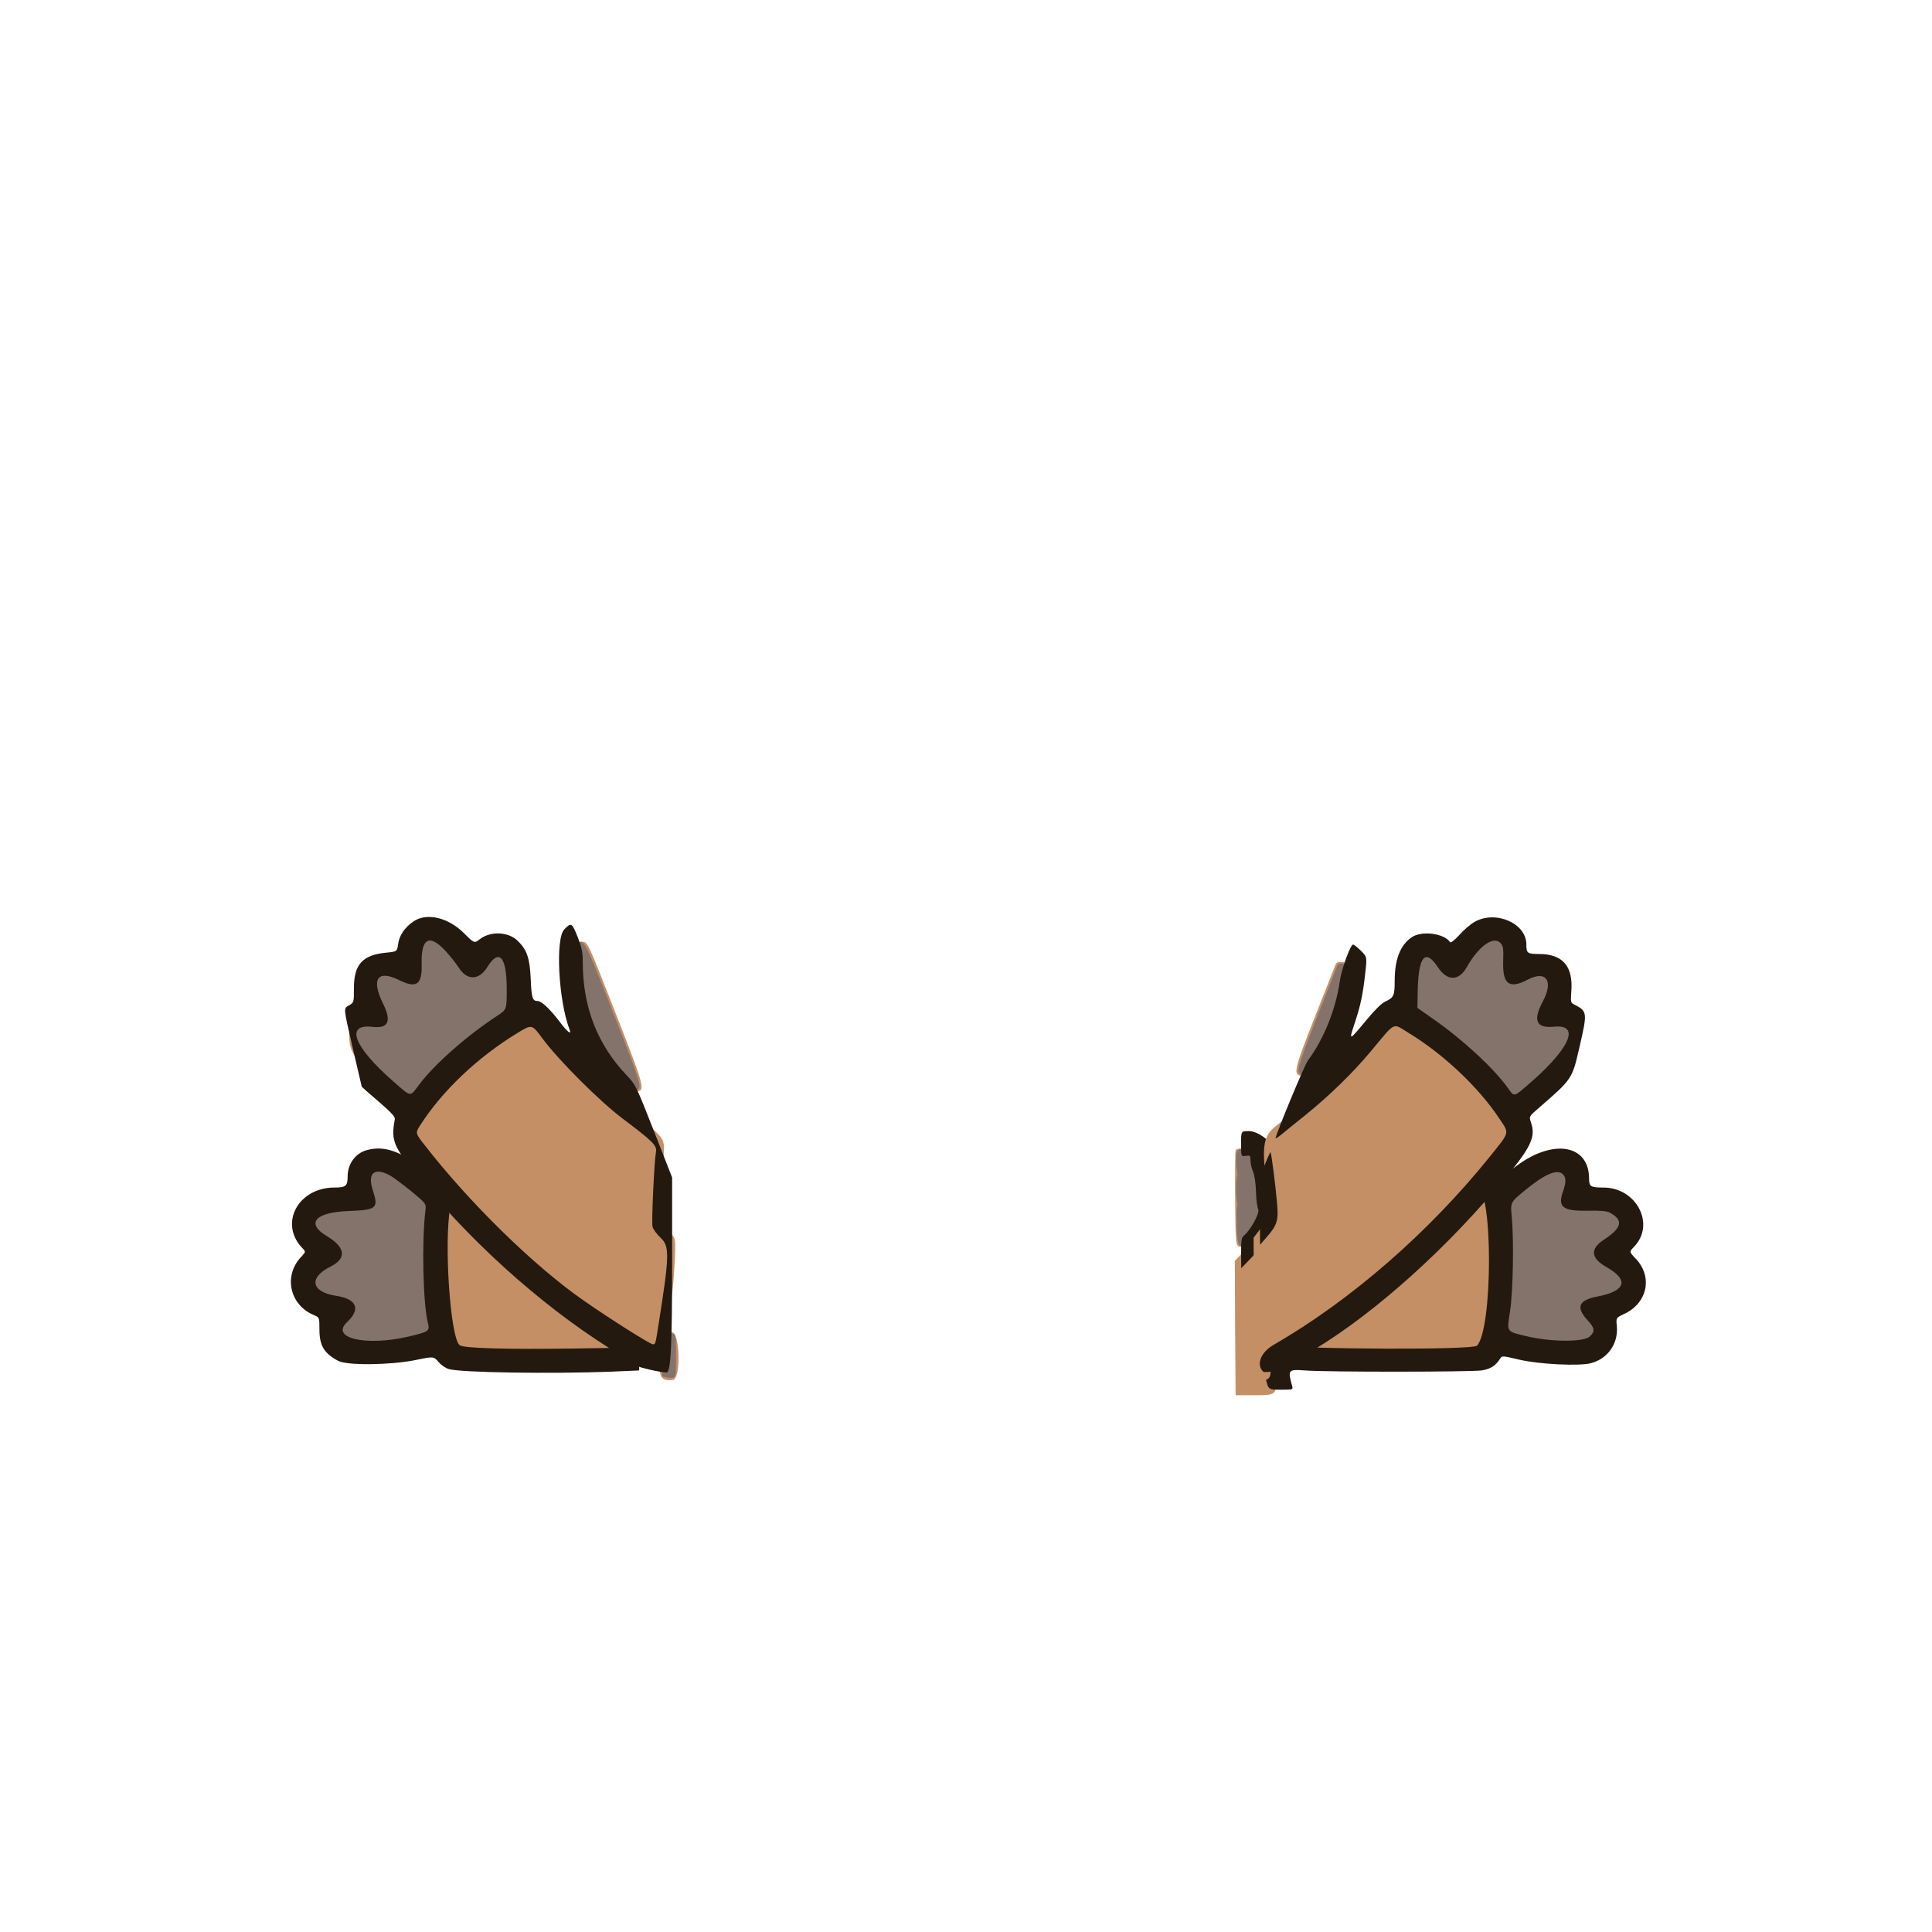
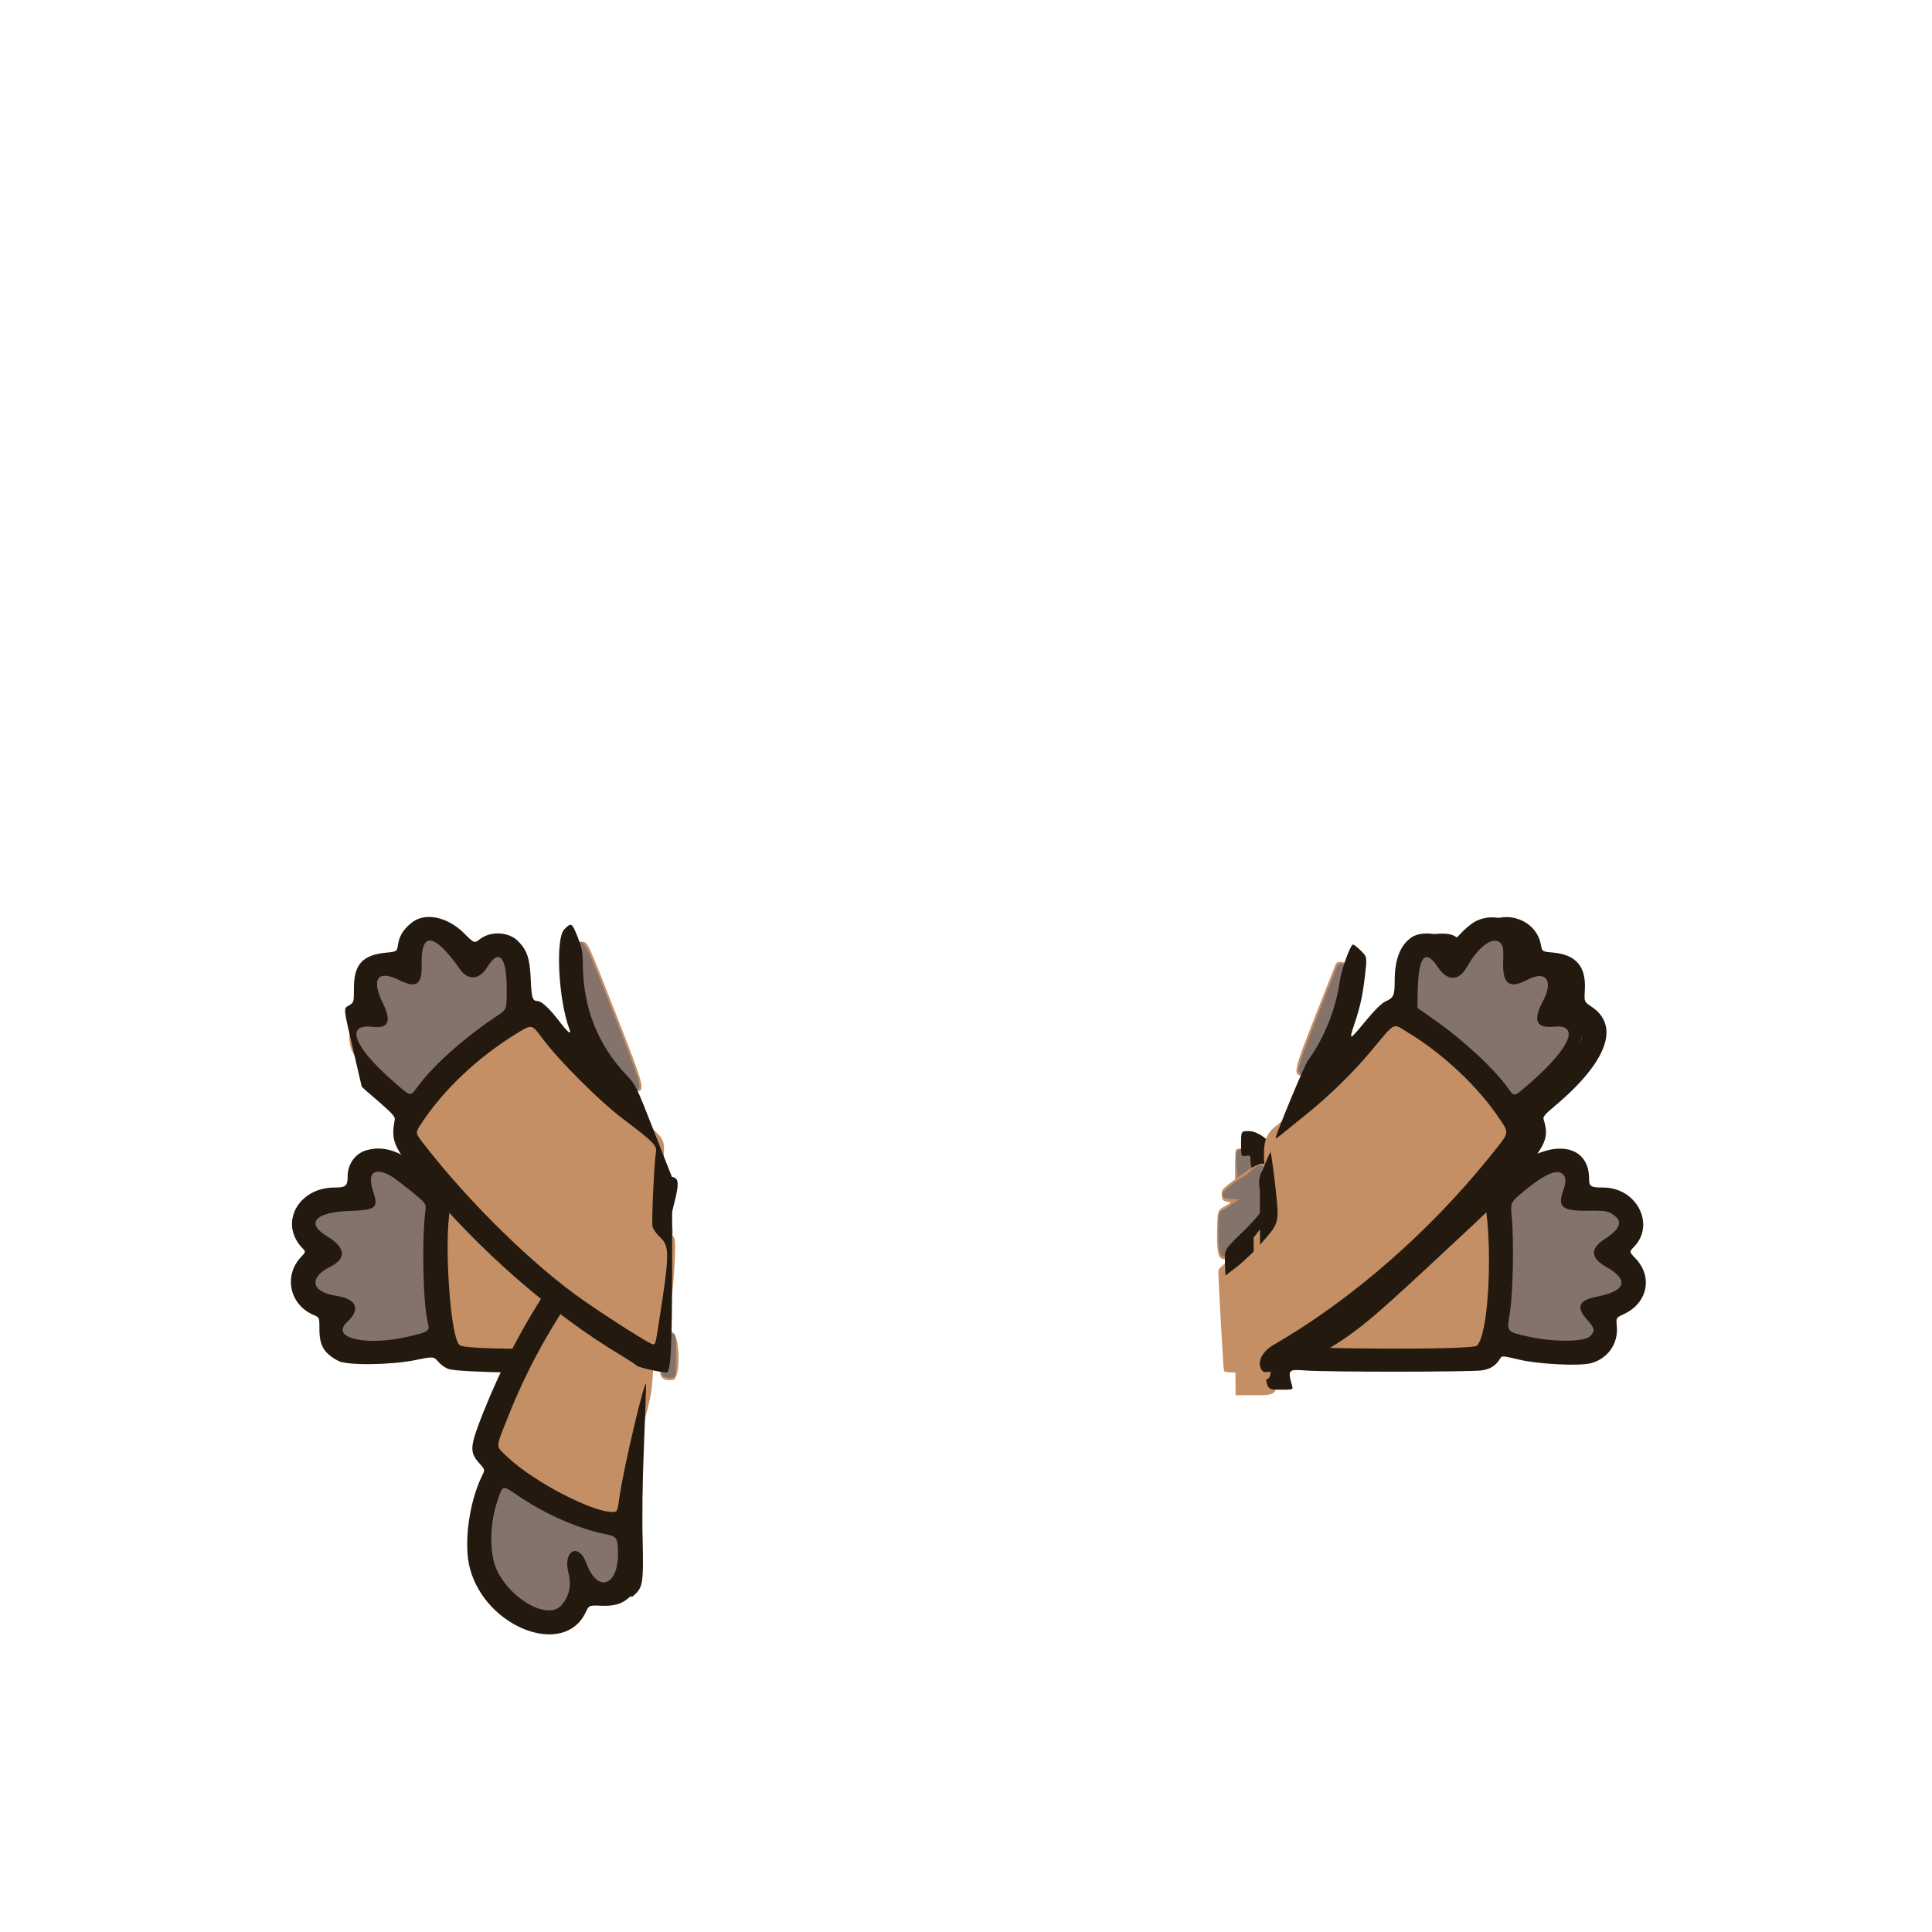
<svg xmlns="http://www.w3.org/2000/svg" viewBox="0 0 512 512" width="512" height="512">
  <g id="tay-trai-ngang" data-goc="172.00 332.00" style="transform-box:view-box;transform-origin:172.00px 332.00px">
    <path d="M96.74 309.56C95.70 310.89 95.58 313.79 96.45 316.29C97.32 318.70 96.95 318.86 90.97 318.86C83.49 318.86 81.75 319.86 81.75 324.26C81.75 326.96 82.54 328.12 85.65 330.20C88.35 331.95 88.39 332.32 86.02 333.57C82.37 335.39 81.25 336.97 81.41 340.05C81.58 343.45 83.03 344.82 87.19 345.49C91.88 346.19 92.17 346.53 90.05 348.56C88.18 350.35 88.23 354.25 90.10 356.08C92.55 358.41 110.62 357.41 114.89 354.71C116.02 354.00 116.02 353.09 114.77 344.20C114.06 339.01 114.06 332.86 114.81 321.31L115.06 317.32L110.78 313.71C105.34 309.22 103.93 308.48 100.36 308.48C97.86 308.48 97.49 308.60 96.74 309.56ZM138.86 311.88C116.39 312.30 118.42 311.72 117.26 318.11C115.31 328.58 117.14 356.08 119.96 358.36C121.46 359.65 169.48 360.07 170.68 358.86C170.89 358.66 171.01 348.02 170.97 335.02L170.85 311.59L164.41 311.55C160.88 311.55 149.37 311.68 138.86 311.88Z" fill="#c48f65" fill-rule="evenodd" data-role="lot" />
    <path d="M97.16 309.97C95.70 311.80 96.37 316.58 98.44 319.24C98.86 319.78 99.19 320.44 99.19 320.69C99.19 320.94 98.90 320.69 98.53 320.19C97.70 318.99 87.27 318.78 84.82 319.94C80.79 321.85 81.25 326.88 85.65 329.45C89.35 331.61 89.47 332.40 86.40 333.98C79.42 337.55 80.21 343.91 87.81 345.07C92.59 345.82 92.92 346.24 90.68 348.73C88.64 350.97 88.60 353.80 90.51 355.66C92.92 357.95 110.24 356.99 114.48 354.29C115.60 353.59 115.60 353.59 114.35 344.62C113.65 339.42 113.65 331.16 114.40 321.31C114.64 317.74 114.64 317.74 110.37 314.17C103.76 308.64 99.32 307.23 97.16 309.97Z" fill="#84736b" fill-rule="evenodd" data-role="mang" />
    <path d="M139.28 312.30C116.80 312.71 118.84 312.13 117.68 318.53C115.77 328.87 117.59 355.71 120.38 357.95C121.87 359.24 169.06 359.65 170.31 358.41C170.47 358.24 170.60 347.69 170.56 335.02L170.43 312.01L164.41 311.97C161.08 311.97 149.79 312.09 139.28 312.30Z" fill="#c48f65" fill-rule="evenodd" data-role="mang" />
    <path d="M97.20 318.40C95.91 319.98 95.91 319.98 96.24 324.59C96.74 331.12 98.36 334.06 102.47 335.77C106.30 337.39 108.46 334.44 105.22 331.99C102.68 330.04 101.68 327.46 101.68 322.72C101.68 316.66 99.94 314.96 97.20 318.40Z" fill="#84736b" fill-rule="evenodd" data-role="mang" />
    <path d="M97.12 304.82C94.17 305.65 92.13 308.48 92.13 311.72C92.13 314.29 91.67 314.71 88.64 314.71C79.05 314.71 73.94 324.14 80.00 330.62C81.08 331.74 81.08 331.74 79.79 333.11C75.06 338.09 76.76 345.86 83.20 348.52C84.65 349.14 84.65 349.14 84.65 352.30C84.65 356.62 85.90 358.66 89.64 360.65C91.96 361.90 103.55 361.77 110.03 360.44C114.89 359.44 114.89 359.44 116.22 360.94C117.01 361.85 118.13 362.60 119.05 362.85C122.62 363.76 146.13 364.10 161.62 363.52L169.39 363.18L169.39 360.15L169.39 357.08L152.49 357.37C134.54 357.62 122.95 357.33 121.83 356.50C119.34 354.71 117.59 329.12 119.34 319.82C120.46 313.88 118.67 314.46 136.45 314.13C144.84 314.00 155.73 313.75 160.59 313.59L169.39 313.34L169.39 310.26L169.39 307.19L158.51 307.44C152.49 307.60 140.86 307.85 132.59 308.02C116.26 308.31 115.72 308.39 115.14 310.76C114.81 312.09 114.81 312.09 112.53 310.18C106.34 305.07 101.81 303.49 97.12 304.82ZM103.30 311.47C104.26 312.01 106.79 313.92 109.00 315.70C112.98 318.99 112.98 318.99 112.73 320.90C111.74 329.12 112.11 345.61 113.40 350.60C113.94 352.76 113.65 352.92 108.25 354.21C96.95 356.83 87.44 354.63 91.96 350.39C95.66 346.94 94.58 344.24 89.10 343.41C82.45 342.41 81.70 338.59 87.56 335.68C91.92 333.52 91.59 330.58 86.69 327.63C80.96 324.22 83.45 321.27 92.30 320.94C99.82 320.65 100.36 320.23 98.82 315.50C97.32 310.89 99.11 309.27 103.30 311.47Z" fill="#24190f" fill-rule="evenodd" data-role="net" />
  </g>
  <g id="tay-phai-ngang" data-goc="340.00 332.00" style="transform-box:view-box;transform-origin:340.00px 332.00px">
    <path d="M327.45 304.86C327.32 305.15 327.28 310.97 327.32 317.82C327.45 330.28 327.45 330.28 328.86 330.41C331.68 330.70 336.21 324.43 335.80 320.81C335.67 319.65 335.38 316.78 335.17 314.46C334.80 309.85 334.30 308.48 333.05 308.48C332.35 308.48 332.22 308.19 332.22 306.82C332.22 305.61 332.02 305.07 331.43 304.74C330.31 304.16 327.65 304.20 327.45 304.86ZM407.99 309.52C406.83 310.10 404.21 311.97 402.09 313.71C397.69 317.37 397.48 317.82 398.31 322.85C399.10 327.42 398.98 340.34 398.10 345.82C397.15 352.01 397.19 354.00 398.39 354.75C402.63 357.41 420.74 358.41 423.15 356.08C425.14 354.17 425.06 350.68 422.94 348.35C421.12 346.32 421.03 346.40 425.06 345.65C430.46 344.62 431.92 343.33 431.92 339.51C431.92 336.97 430.50 335.23 426.97 333.44C424.65 332.24 424.60 331.90 426.60 330.66C430.38 328.33 431.08 327.34 431.08 324.26C431.08 319.73 429.38 318.70 422.07 318.65C416.46 318.65 415.84 318.40 416.55 316.62C417.29 314.58 417.09 310.26 416.13 309.31C414.88 308.06 410.73 308.14 407.99 309.52ZM336.88 311.88C336.25 312.51 336.25 314.42 336.83 318.78C337.42 323.06 336.96 323.93 331.18 329.99L327.24 334.15L327.32 351.97L327.45 369.75L332.64 369.75C338.66 369.75 338.74 369.62 337.37 362.81C336.96 360.82 336.75 359.07 336.88 358.90C337.04 358.78 342.94 358.90 350.00 359.15C367.99 359.90 392.16 359.57 393.24 358.57C393.74 358.12 394.32 356.41 394.86 353.63C398.27 336.93 397.27 313.30 393.16 312.46C392.25 312.26 348.71 311.34 341.36 311.38C338.83 311.38 337.21 311.55 336.88 311.88Z" fill="#c48f65" fill-rule="evenodd" data-role="lot" />
    <path d="M408.40 309.93C405.41 311.43 398.81 316.99 398.52 318.32C398.35 318.90 398.48 320.81 398.77 322.56C399.52 327.04 399.39 340.79 398.52 346.24C397.60 352.26 397.65 353.59 398.81 354.34C403.00 356.99 420.33 357.95 422.74 355.66C424.77 353.71 424.60 351.05 422.28 348.52C420.20 346.28 420.33 346.03 424.65 345.24C433.24 343.58 434.24 338.30 426.72 333.94C424.02 332.36 423.94 331.66 426.18 330.24C431.71 326.84 432.54 322.06 427.97 319.82C424.98 318.32 415.18 318.78 414.26 320.48C413.89 321.19 413.68 321.31 413.64 320.90C413.64 320.52 414.01 319.90 414.43 319.53C416.46 317.70 417.29 311.30 415.72 309.72C414.47 308.48 411.06 308.60 408.40 309.93Z" fill="#84736b" fill-rule="evenodd" data-role="mang" />
    <path d="M337.21 312.42C336.75 312.96 336.75 313.96 337.21 317.82C337.83 323.64 337.66 324.01 331.60 330.41L327.65 334.56L327.74 351.97L327.86 369.33L332.64 369.33C338.62 369.33 338.37 370.08 336.17 359.03C336.04 358.28 336.42 358.24 345.43 358.61C350.62 358.78 363.21 358.95 373.43 358.95C395.28 358.95 393.20 359.53 394.45 353.21C397.81 336.68 396.86 313.71 392.74 312.88C391.83 312.67 348.34 311.76 341.32 311.80C338.58 311.80 337.58 311.97 337.21 312.42Z" fill="#c48f65" fill-rule="evenodd" data-role="mang" />
    <path d="M331.02 316.70C330.19 317.37 330.06 317.70 330.31 319.11C330.48 319.98 330.73 321.64 330.89 322.81C331.39 326.46 335.55 325.42 335.55 321.60C335.55 317.45 333.26 315.00 331.02 316.70Z" fill="#84736b" fill-rule="evenodd" data-role="mang" />
    <path d="M411.77 317.91C411.15 318.82 411.10 319.53 411.31 322.39C411.69 326.67 410.61 329.54 407.86 331.78C406.33 332.98 406.12 333.32 406.24 334.65C406.58 338.55 413.72 335.31 415.63 330.37C416.59 327.88 417.25 319.53 416.50 319.07C416.26 318.90 415.92 318.32 415.72 317.78C415.13 316.33 412.77 316.37 411.77 317.91Z" fill="#84736b" fill-rule="evenodd" data-role="mang" />
    <path d="M328.36 310.68C326.95 311.68 327.53 321.10 329.02 321.27C331.77 321.60 332.76 320.02 332.56 315.66C332.26 310.64 330.81 308.85 328.36 310.68Z" fill="#84736b" fill-rule="evenodd" data-role="mang" />
    <path d="M327.82 305.28C327.16 307.06 327.86 312.84 328.82 312.96C329.61 313.09 329.73 313.34 329.73 314.92C329.73 315.91 329.81 316.95 329.94 317.28C330.06 317.62 329.65 318.16 328.90 318.57C327.61 319.32 327.61 319.32 327.74 324.59C327.86 330.66 328.48 331.45 331.06 328.96C333.59 326.55 333.97 325.47 333.55 321.98C333.26 319.15 333.30 318.78 334.01 318.11C335.63 316.66 334.47 308.89 332.64 308.89C331.93 308.89 331.81 308.60 331.81 307.23C331.81 305.07 328.53 303.49 327.82 305.28Z" fill="#84736b" fill-rule="evenodd" data-role="mang" />
    <path d="M328.90 303.12C328.90 306.48 328.90 306.48 330.15 306.32C331.31 306.15 331.39 306.19 331.39 307.52C331.39 308.31 331.68 309.60 332.06 310.47C332.47 311.43 332.76 313.42 332.85 315.79C332.89 317.86 333.18 319.98 333.43 320.48C333.93 321.40 331.43 326.01 329.56 327.54C329.02 328.00 328.90 328.91 328.90 332.11L328.94 336.10L332.89 331.99C339.45 325.26 339.91 324.01 338.87 316.78C338.66 315.25 338.66 313.92 338.87 313.71C339.20 313.38 389.59 314.13 391.46 314.50C395.69 315.37 395.61 352.18 391.42 356.62C390.29 357.78 346.35 357.62 336.21 356.41C333.93 356.12 333.80 357.49 335.38 365.01C336.09 368.29 336.09 368.29 339.41 368.29C342.61 368.29 342.69 368.25 342.44 367.34C341.24 363.02 341.36 362.85 345.76 363.18C351.29 363.64 389.55 363.60 392.62 363.18C395.03 362.81 396.40 361.94 397.65 359.90C398.02 359.28 398.44 359.32 402.42 360.28C407.82 361.56 418.66 362.10 421.74 361.23C426.18 359.98 428.92 355.96 428.47 351.39C428.26 349.23 428.26 349.23 430.38 348.23C436.65 345.32 438.06 338.34 433.45 333.52C431.75 331.74 431.75 331.74 433.04 330.41C438.77 324.47 433.70 314.71 424.90 314.71C421.49 314.71 421.12 314.46 421.12 312.26C421.07 303.37 411.69 301.71 402.01 308.89C399.89 310.47 398.44 311.30 398.35 311.01C397.40 308.19 398.85 308.35 367.90 307.77C352.29 307.44 339.12 307.15 338.66 307.02C337.83 306.82 336.79 305.11 336.79 303.87C336.79 302.29 333.22 299.75 330.98 299.75C328.90 299.75 328.90 299.75 328.90 303.12ZM414.22 311.22C415.05 312.05 415.05 313.30 414.26 315.58C412.72 319.86 414.05 320.94 420.53 320.86C423.98 320.77 425.77 320.94 426.52 321.31C430.34 323.35 429.92 325.34 424.98 328.58C421.32 330.99 421.57 333.44 425.77 335.81C431.75 339.22 430.88 342.12 423.40 343.58C418.33 344.53 417.54 346.40 420.70 349.85C422.65 351.97 422.78 352.84 421.28 354.21C419.70 355.66 411.31 355.66 405.00 354.21C399.02 352.80 399.31 353.21 400.18 347.52C400.97 342.16 401.22 329.12 400.64 322.60C400.26 318.65 400.26 318.65 403.92 315.62C409.40 311.09 412.72 309.68 414.22 311.22ZM333.05 351.97C333.05 354.54 333.47 355.42 334.55 355.42C335.67 355.42 336.00 352.88 335.13 351.22C334.34 349.77 333.05 350.22 333.05 351.97Z" fill="#24190f" fill-rule="evenodd" data-role="net" />
+   </g>
+   <g id="tay-phai-vay" data-goc="340.00 335.00" style="transform-box:view-box;transform-origin:340.00px 335.00px">
+     <path d="M394.45 249.58C393.20 250.78 391.42 252.86 390.50 254.14C388.55 257.05 388.47 257.09 386.60 254.48C384.77 251.94 384.15 251.57 381.74 251.57C378.00 251.57 377.17 253.81 377.38 263.41C377.50 269.18 377.50 269.18 379.37 270.43C387.55 275.74 396.28 283.47 400.93 289.45C404.21 293.65 405.29 293.56 411.02 288.58C419.83 281.02 421.32 278.94 421.32 274.29C421.32 270.30 420.87 269.85 416.88 269.85C413.18 269.85 413.22 269.85 414.93 266.65C417.00 262.74 416.75 257.72 414.47 256.80C412.97 256.26 408.65 256.60 406.83 257.43C404.38 258.51 404.17 258.22 404.25 253.56C404.38 248.16 403.79 247.42 399.68 247.42C396.77 247.42 396.77 247.42 394.45 249.58ZM369.28 272.01C366.37 275.37 366.08 275.99 366.08 278.65C366.08 280.85 366.08 280.85 356.11 289.74C350.62 294.64 343.98 300.25 341.36 302.16C335.80 306.23 336.04 305.44 337.37 314.83C338.08 320.11 338.08 320.23 337.29 321.81C336.21 323.97 328.90 331.61 325.54 334.11C324.08 335.19 322.88 336.35 322.88 336.68C322.88 339.63 324.21 363.10 324.37 363.35C324.83 364.14 338.25 363.81 338.50 362.98C339.12 360.90 340.32 359.90 349.46 354.09C364.87 344.28 373.76 337.01 386.85 323.60C399.35 310.76 405.54 302.95 405.54 300.00C405.54 294.52 390.17 278.49 378.00 271.34C373.30 268.56 372.22 268.64 369.28 272.01ZM328.15 311.88C323.75 315.16 323.67 315.25 323.79 316.74C323.92 318.03 324.08 318.28 325.16 318.45C326.41 318.65 326.41 318.65 324.54 319.69C322.67 320.73 322.67 320.73 322.54 326.26C322.38 335.35 323.58 335.81 330.40 329.12C336.63 323.02 337.12 322.23 336.88 318.86C336.63 315.79 335.84 309.76 335.55 308.98C335.05 307.60 332.64 308.56 328.15 311.88Z" fill="#c48f65" fill-rule="evenodd" data-role="lot" />
+     <path d="M394.70 250.16C390.29 254.39 388.72 258.01 390.46 259.96C391.08 260.67 391.08 260.71 390.25 260.71C389.34 260.71 387.68 258.92 387.68 257.88C387.68 255.60 384.06 251.98 381.82 251.98C378.50 251.98 377.58 254.56 377.79 263.41C377.92 268.77 377.92 268.77 379.78 270.01C387.97 275.33 396.69 283.06 401.34 289.04C404.46 293.07 405.04 292.98 410.61 288.16C419.20 280.81 420.91 278.49 420.91 274.29C420.91 270.72 420.37 270.26 416.38 270.26C412.64 270.26 412.52 269.97 414.43 266.32C416.50 262.45 416.34 258.09 414.05 257.22C412.64 256.68 409.03 257.01 407.24 257.80C403.92 259.34 403.63 259.00 403.79 253.85C403.96 248.79 403.34 247.83 399.68 247.83C397.19 247.83 397.15 247.87 394.70 250.16Z" fill="#84736b" fill-rule="evenodd" data-role="mang" />
+     <path d="M369.69 272.42C366.78 275.79 366.49 276.41 366.49 279.07C366.49 281.27 366.49 281.27 356.52 290.16C351.04 295.06 344.39 300.67 341.78 302.58C336.21 306.65 336.54 305.65 337.83 314.71C338.62 320.32 338.62 320.32 337.79 322.06C336.75 324.22 329.90 331.53 326.45 334.11C325.04 335.19 323.79 336.14 323.58 336.31C323.25 336.60 324.41 362.35 324.79 362.93C325.24 363.72 337.83 363.39 338.08 362.56C338.70 360.48 339.91 359.49 349.05 353.67C354.40 350.26 360.88 345.90 363.38 343.99C379.33 331.90 405.12 304.74 405.12 300.00C405.12 294.94 389.21 278.61 377.58 271.76C373.18 269.14 372.52 269.22 369.69 272.42Z" fill="#c48f65" fill-rule="evenodd" data-role="mang" />
+     <path d="M385.39 256.89C384.06 258.22 386.64 263.20 388.67 263.20C390.88 263.20 392.74 265.94 393.28 269.85C394.12 276.12 398.81 274.50 398.31 268.10C397.85 261.58 393.66 256.68 388.59 256.68C386.97 256.68 385.52 256.76 385.39 256.89Z" fill="#84736b" fill-rule="evenodd" data-role="mang" />
+     <path d="M332.02 315.00C330.44 317.03 331.52 323.85 333.43 323.85C335.42 323.85 336.71 321.56 336.46 318.57C336.13 314.17 334.01 312.46 332.02 315.00Z" fill="#84736b" fill-rule="evenodd" data-role="mang" />
+     <path d="M327.28 313.30C322.54 316.74 322.75 317.82 328.11 317.82C333.47 317.82 334.47 316.83 333.10 312.84C332.22 310.35 331.18 310.43 327.28 313.30Z" fill="#84736b" fill-rule="evenodd" data-role="mang" />
+     <path d="M331.64 310.10C330.31 311.22 330.27 311.34 330.52 313.30C331.39 319.24 336.21 318.36 335.59 312.38C335.17 308.35 334.34 307.85 331.64 310.10Z" fill="#84736b" fill-rule="evenodd" data-role="mang" />
+     <path d="M328.24 317.95C326.70 319.03 324.87 320.23 324.16 320.61C322.88 321.31 322.88 321.31 322.88 326.34C322.88 334.65 323.62 334.90 330.10 328.71C334.63 324.39 334.63 324.39 334.34 320.90C333.80 315.16 332.85 314.67 328.24 317.95Z" fill="#84736b" fill-rule="evenodd" data-role="mang" />
+     <path d="M395.15 243.97C394.36 244.38 392.50 245.88 391.04 247.37C388.84 249.62 388.30 249.95 387.72 249.53C385.06 247.62 384.52 247.42 381.82 247.42C376.21 247.42 373.51 251.20 373.14 259.59C372.93 264.45 372.68 265.24 371.27 265.28C369.15 265.32 368.36 267.15 368.15 272.50C367.99 276.20 368.07 277.57 368.40 277.20C368.65 276.91 369.82 275.54 371.02 274.12L373.18 271.55L376.38 273.42C386.72 279.52 397.73 290.28 403.17 299.59C404.21 301.37 386.02 321.64 372.72 333.52C364.66 340.71 358.93 344.95 348.01 351.88C342.98 355.08 338.37 358.16 337.75 358.78C333.76 362.68 341.24 363.68 347.51 360.11C358.64 353.75 361.67 351.34 379.58 334.69C398.39 317.20 398.48 317.08 404.42 309.72C409.82 302.99 410.48 301.12 409.07 296.64C408.86 295.97 409.44 295.27 411.94 293.19C425.93 281.44 429.46 271.84 421.70 266.73C419.83 265.48 419.83 265.48 419.99 262.54C420.41 256.18 417.75 253.02 411.60 252.44C408.70 252.19 408.70 252.19 408.36 250.41C407.37 244.59 400.68 241.31 395.15 243.97ZM401.63 250.53C402.17 251.36 402.26 252.15 402.01 255.06C401.55 260.50 403.13 261.75 408.03 259.67C413.80 257.26 415.59 259.50 412.64 265.40C409.98 270.68 410.77 272.55 415.47 272.09C418.46 271.76 419.25 272.21 419.25 274.29C419.25 277.12 416.84 280.06 409.32 286.59C404.96 290.32 404.96 290.32 404.21 289.33C397.69 281.06 390.29 274.33 381.74 268.85C379.37 267.31 379.37 267.31 379.37 262.66C379.37 253.81 381.45 251.32 384.60 256.30C387.01 260.08 390.13 260.00 392.45 256.10C395.57 250.86 400.06 248.12 401.63 250.53ZM336.09 308.60C333.55 310.47 333.05 313.21 334.47 317.62C335.30 320.19 334.63 321.27 328.57 327.21C324.50 331.20 324.50 331.20 324.62 334.60L324.75 338.05L327.45 335.98C331.18 333.15 338.37 325.51 339.53 323.14C340.49 321.19 340.49 321.19 339.74 315.33C338.58 305.98 338.87 306.57 336.09 308.60Z" fill="#24190f" fill-rule="evenodd" data-role="net" />
+   </g>
+   <g id="tay-trai-tha" data-goc="175.00 330.00" style="transform-box:view-box;transform-origin:175.00px 330.00px">
+     <path d="M169.23 318.86C154.65 331.95 140.90 352.67 132.26 374.56C128.68 383.70 128.73 384.24 132.88 388.23C140.11 395.08 153.77 402.10 161.58 402.98C165.03 403.39 165.70 402.73 166.28 398.45C166.78 394.50 170.02 379.51 171.68 373.07C172.76 368.92 172.92 367.46 173.34 357.28C173.80 346.07 173.80 346.07 176.08 337.06C178.57 327.09 178.78 325.22 177.49 324.05C176.79 323.43 176.66 322.77 176.66 319.90C176.66 314.13 174.79 313.84 169.23 318.86ZM131.72 392.01C128.31 393.96 126.90 412.20 129.68 417.93C134.04 426.86 146.13 432.26 150.62 427.32C153.11 424.54 153.98 419.88 152.82 415.23C152.65 414.65 152.94 415.15 153.40 416.35C154.81 419.84 156.97 421.46 160.17 421.46C164.66 421.46 165.86 419.43 165.86 411.70C165.86 405.39 165.86 405.39 160.21 404.02C152.53 402.10 142.48 397.33 136.83 392.84C135.16 391.51 133.13 391.18 131.72 392.01Z" fill="#c48f65" fill-rule="evenodd" data-role="lot" />
+     <path d="M132.13 392.43C128.73 394.38 127.36 411.87 130.10 417.52C134.42 426.32 145.88 431.68 150.20 426.90C151.12 425.86 151.95 424.33 152.40 422.87C153.07 420.59 153.03 419.59 152.32 415.19C151.90 412.70 152.82 412.99 153.77 415.60C156.14 422.17 163.33 423.21 165.03 417.27C165.61 415.23 165.53 407.75 164.91 406.55C164.49 405.72 163.66 405.34 159.80 404.43C152.11 402.52 142.06 397.74 136.41 393.26C134.75 391.93 133.38 391.68 132.13 392.43Z" fill="#84736b" fill-rule="evenodd" data-role="mang" />
+     <path d="M169.64 319.28C155.06 332.36 141.31 353.09 132.67 374.98C129.22 383.79 129.27 383.95 133.30 387.82C140.32 394.46 153.73 401.48 161.54 402.52C164.57 402.98 165.28 402.23 165.86 398.03C166.36 394.09 169.60 379.09 171.26 372.65C172.34 368.50 172.51 367.05 172.92 356.87C173.38 345.65 173.38 345.65 175.66 336.64C178.16 326.63 178.28 325.55 177.08 324.47C176.37 323.85 176.25 323.18 176.25 320.32C176.25 314.71 174.96 314.50 169.64 319.28Z" fill="#c48f65" fill-rule="evenodd" data-role="mang" />
+     <path d="M167.11 315.70C151.41 329.74 137.74 350.22 128.27 373.82C124.45 383.41 124.32 384.78 127.06 387.82C128.56 389.48 128.56 389.48 127.69 391.22C124.24 398.37 122.83 409.29 124.53 415.65C128.73 431.39 149.50 439.32 155.19 427.32C156.10 425.41 156.10 425.41 159.26 425.53C162.66 425.70 164.82 425.08 166.65 423.41C167.19 422.92 167.52 422.79 167.32 423.12C167.15 423.46 167.56 423.21 168.31 422.50C170.35 420.59 170.56 419.09 170.31 408.17C170.14 402.15 170.26 392.68 170.64 383.45C170.97 375.23 171.22 367.84 171.22 367.05C171.18 363.97 165.28 388.81 164.16 396.79C163.62 400.69 163.62 400.69 162.16 400.69C156.85 400.69 141.40 392.63 134.75 386.36C131.22 383.00 131.26 384.12 134.33 376.23C140.36 360.86 148.25 347.19 158.80 333.82C162.16 329.58 173.42 318.03 174.21 318.03C174.42 318.03 174.54 319.48 174.46 321.35C174.34 325.59 176.20 328.42 177.04 325.26C180.69 311.30 180.77 311.80 175.04 311.80C171.47 311.80 171.47 311.80 167.11 315.70ZM137.91 396.79C144.76 401.40 153.61 405.22 160.38 406.55C163.49 407.13 163.78 407.59 163.78 411.82C163.78 420.46 158.26 422.13 155.44 414.36C153.36 408.63 149.08 410.87 150.66 416.89C151.49 420.22 150.87 423.04 148.75 425.45C145.30 429.35 135.62 424.12 131.76 416.27C129.68 412.03 129.68 404.31 131.72 398.08C133.34 393.30 132.84 393.38 137.91 396.79Z" fill="#24190f" fill-rule="evenodd" data-role="net" />
  </g>
  <g id="tay-trai-cao" data-goc="170.00 338.00" style="transform-box:view-box;transform-origin:170.00px 338.00px">
    <path d="M110.45 248.50C109.70 249.45 109.58 250.20 109.58 253.90C109.58 258.76 109.49 258.84 106.79 257.38C104.34 256.10 99.90 256.22 98.49 257.63C96.95 259.17 97.20 263.28 99.07 266.86C100.65 269.85 100.65 269.85 97.12 269.85C93.34 269.85 92.55 270.68 92.55 274.46C92.55 278.86 94.04 281.02 101.81 287.92C108.41 293.77 109.45 293.90 113.07 289.20C117.22 283.76 125.28 276.58 132.22 272.13C136.87 269.14 136.58 269.76 136.58 262.62C136.58 253.31 135.83 251.57 131.97 251.57C129.76 251.57 129.18 251.94 126.32 255.43C125.11 256.93 124.95 256.89 123.49 254.56C120.38 249.58 117.64 247.42 114.31 247.42C111.57 247.42 111.24 247.50 110.45 248.50ZM152.65 249.74C151.66 250.74 152.57 263.49 154.06 269.39C156.31 278.24 164.53 289.62 168.48 289.29C171.14 289.08 170.97 288.46 163.00 268.14C155.77 249.70 155.77 249.70 154.36 249.58C153.57 249.49 152.82 249.58 152.65 249.74ZM137.16 270.72C124.82 277.32 107.92 294.48 107.92 300.46C107.92 303.91 127.69 325.88 141.35 337.64C148.75 343.99 164.20 354.79 170.72 358.16C172.09 358.86 174.46 358.90 175.17 358.20C175.62 357.78 175.71 357.87 175.50 358.74C174.21 364.47 174.83 366.05 178.28 365.72C180.52 365.51 180.23 353.17 178.03 353.01C177.16 352.92 176.45 352.80 176.45 352.67C176.45 352.55 176.74 351.14 177.04 349.48C178.03 344.57 178.53 340.17 178.82 333.94C179.07 328.04 179.07 328.04 177.28 326.46C174.63 324.05 174.63 323.97 175.87 306.28C176.20 301.50 176.29 301.58 166.73 294.40C160.63 289.83 151.03 280.27 146.30 274.12C142.10 268.68 141.48 268.43 137.16 270.72Z" fill="#c48f65" fill-rule="evenodd" data-role="lot" />
    <path d="M153.07 250.16C152.11 251.15 152.98 263.12 154.48 268.97C156.60 277.32 164.99 289.29 168.48 288.87C170.39 288.66 170.10 287.67 162.58 268.56C155.10 249.45 154.65 248.58 153.07 250.16Z" fill="#84736b" fill-rule="evenodd" data-role="mang" />
    <path d="M110.82 248.95C110.08 249.91 109.95 250.57 109.99 253.65C110.08 258.51 110.08 258.51 109.41 258.76C109.12 258.88 107.96 258.55 106.84 258.01C99.57 254.44 95.62 259.09 99.57 266.56C101.31 269.93 101.14 270.26 97.61 270.26C93.88 270.26 92.96 271.09 92.96 274.46C92.96 278.40 94.66 280.81 102.22 287.50C108.66 293.23 109.20 293.32 112.65 288.79C116.80 283.35 124.86 276.16 131.80 271.72C136.41 268.72 136.16 269.26 136.16 262.62C136.16 254.14 135.33 251.98 132.09 251.98C129.68 251.98 126.19 255.43 126.19 257.80C126.19 258.26 125.74 259.13 125.15 259.67C123.99 260.87 122.79 261.12 123.82 259.96C125.36 258.26 123.78 254.93 119.21 250.20C116.35 247.29 112.61 246.71 110.82 248.95Z" fill="#84736b" fill-rule="evenodd" data-role="mang" />
    <path d="M137.57 271.13C125.74 277.45 108.33 294.89 108.33 300.46C108.33 303.49 129.10 326.34 141.77 337.22C149.16 343.58 164.62 354.38 171.14 357.74C173.46 358.95 175.62 357.99 175.62 355.79C175.62 355.25 175.91 353.21 176.29 351.26C177.53 344.45 178.12 339.80 178.36 334.15C178.66 328.46 178.66 328.46 176.87 326.88C174.21 324.47 174.09 322.64 175.46 305.86C175.79 302.04 175.62 301.83 166.32 294.81C160.21 290.24 150.62 280.69 145.88 274.54C141.69 269.10 141.56 269.02 137.57 271.13Z" fill="#c48f65" fill-rule="evenodd" data-role="mang" />
    <path d="M124.32 256.84C118.72 257.43 113.23 267.48 115.81 272.38C117.14 274.79 120.38 273.00 120.38 269.85C120.38 268.89 120.79 267.31 121.37 266.15C122.37 264.24 123.04 263.74 125.65 262.99C127.36 262.54 128.73 260.38 128.60 258.46C128.48 256.60 128.14 256.47 124.32 256.84Z" fill="#84736b" fill-rule="evenodd" data-role="mang" />
    <path d="M176.70 353.84C176.08 355.91 175.21 364.30 175.58 364.68C175.79 364.89 176.70 365.09 177.58 365.14C179.15 365.18 179.15 365.18 179.15 359.36C179.15 353.55 179.15 353.55 177.99 353.42C177.33 353.34 176.79 353.50 176.70 353.84Z" fill="#84736b" fill-rule="evenodd" data-role="mang" />
    <path d="M109.58 244.18C107.29 245.75 105.80 247.91 105.51 250.16C105.22 252.19 105.22 252.19 102.18 252.48C96.04 253.11 93.79 255.60 93.79 261.91C93.79 265.61 93.79 265.65 92.55 266.40C90.97 267.31 90.93 266.69 93.58 278.15C94.83 283.51 95.87 287.96 95.87 288.00C95.87 288.04 97.86 289.83 100.36 291.94C103.76 294.89 104.76 295.97 104.63 296.64C103.55 302.45 104.18 303.87 111.94 313.25C126.90 331.32 146.17 348.15 164.53 359.15C166.53 360.36 168.44 361.60 168.77 361.94C169.27 362.39 175.04 363.72 176.66 363.72C177.78 363.72 178.12 356.54 178.12 334.44L178.12 312.05L173.30 299.75C168.60 287.75 168.44 287.46 166.11 285.01C158.30 276.78 154.44 266.90 154.44 254.98C154.44 252.36 154.19 251.20 153.11 248.37C151.57 244.51 151.41 244.38 149.54 246.29C147.13 248.79 148.00 265.19 150.95 272.88C151.53 274.42 150.33 273.46 148.25 270.68C145.63 267.27 143.51 265.28 142.43 265.28C141.10 265.28 140.86 264.40 140.65 259.46C140.40 253.94 139.69 251.78 137.24 249.37C134.79 246.92 130.06 246.67 127.19 248.87C125.69 250.03 125.69 250.03 122.95 247.29C118.72 243.10 113.07 241.81 109.58 244.18ZM117.93 251.86C119.17 253.19 120.79 255.22 121.58 256.43C123.74 259.88 126.94 259.84 129.10 256.35C132.26 251.20 134.29 253.48 134.29 262.16C134.29 267.52 134.29 267.52 131.80 269.18C123.91 274.33 115.31 281.85 111.16 287.33C108.50 290.82 109.20 290.91 104.09 286.46C93.67 277.32 91.42 271.26 98.69 272.13C102.97 272.63 103.84 270.64 101.48 265.90C98.32 259.50 100.02 256.93 105.63 259.67C110.41 262.04 111.90 261.00 111.74 255.47C111.57 248.66 113.73 247.42 117.93 251.86ZM143.85 275.33C148.12 281.06 158.88 291.82 164.99 296.43C173.05 302.50 174.13 303.58 173.84 305.24C173.38 307.69 172.63 323.85 172.92 325.05C173.05 325.72 174.04 327.04 175.08 328.04C177.49 330.28 177.41 332.74 174.58 350.64C173.71 356.25 173.71 356.25 173.01 356.25C172.30 356.25 161.96 349.72 154.85 344.78C141.69 335.68 124.32 318.70 112.36 303.24C110.16 300.46 110.12 300.21 111.11 298.59C117.01 289.24 126.48 280.23 137.20 273.71C140.98 271.42 140.94 271.38 143.85 275.33Z" fill="#24190f" fill-rule="evenodd" data-role="net" />
  </g>
  <g id="tay-phai-cao" data-goc="342.00 338.00" style="transform-box:view-box;transform-origin:342.00px 338.00px">
    <path d="M392.66 247.75C390.92 248.83 387.84 252.32 386.64 254.64C385.35 257.05 384.64 257.05 383.15 254.64C381.53 252.07 380.53 251.49 377.87 251.65C374.30 251.86 373.35 254.60 373.35 264.70C373.35 269.02 373.26 268.85 377.92 271.92C384.35 276.20 392.20 283.30 396.28 288.54C400.55 294.02 401.30 294.06 406.74 289.41C415.05 282.27 417.79 278.53 417.79 274.33C417.79 270.68 416.88 269.85 412.97 269.85C409.44 269.85 409.44 269.85 411.15 266.65C415.01 259.42 410.40 253.85 403.46 257.38C402.55 257.84 401.59 258.22 401.30 258.22C400.68 258.22 400.72 258.46 400.64 253.15C400.55 249.53 400.47 249.04 399.56 248.08C398.27 246.71 394.66 246.54 392.66 247.75ZM353.86 255.81C353.66 256.35 351.21 262.54 348.42 269.60C342.77 283.93 342.57 284.92 345.18 285.13C349.50 285.51 357.02 269.06 357.27 258.71C357.35 255.10 357.35 255.10 355.78 254.98C354.49 254.85 354.16 255.02 353.86 255.81ZM365.79 271.55C356.11 283.06 352.12 287.13 344.27 293.44C341.65 295.56 338.83 297.84 338.00 298.51C334.88 301.00 334.42 303.66 335.46 312.38C336.71 322.56 336.75 322.06 334.30 325.26L332.22 328.00L332.31 346.78C332.43 365.59 332.43 365.59 333.76 365.72C336.21 365.97 336.88 365.22 336.71 362.56C336.58 360.19 336.58 360.19 338.58 358.95C362.67 343.87 378.41 330.45 394.07 311.59C400.89 303.41 401.59 302.33 401.59 300.13C401.59 294.40 387.47 279.28 375.05 271.72C369.86 268.56 368.32 268.52 365.79 271.55Z" fill="#c48f65" fill-rule="evenodd" data-role="lot" />
    <path d="M354.28 256.22C354.07 256.76 351.62 262.95 348.84 270.01C343.60 283.39 343.31 284.51 345.18 284.72C346.39 284.84 348.22 282.76 350.83 278.28C355.69 270.01 358.77 255.72 355.82 255.39C354.90 255.27 354.57 255.47 354.28 256.22Z" fill="#84736b" fill-rule="evenodd" data-role="mang" />
    <path d="M393.08 248.20C391.21 249.37 388.96 251.90 387.30 254.64C385.56 257.51 385.48 258.42 386.72 259.75C387.59 260.71 387.59 260.71 386.76 260.71C385.77 260.71 384.81 259.71 384.23 257.92C382.48 252.73 377.62 250.16 375.34 253.23C374.47 254.44 373.76 259.46 373.76 264.70C373.76 268.52 373.72 268.48 378.33 271.51C384.77 275.79 392.62 282.89 396.69 288.12C400.84 293.44 401.14 293.44 406.33 289.00C414.34 282.10 417.38 278.07 417.38 274.33C417.38 271.18 416.34 270.26 412.60 270.26C408.78 270.26 408.70 270.10 410.52 266.69C414.39 259.34 410.40 254.35 403.54 258.01C401.63 259.00 400.39 259.00 400.30 258.05C400.26 257.80 400.22 255.81 400.18 253.56C400.10 247.75 397.27 245.59 393.08 248.20Z" fill="#84736b" fill-rule="evenodd" data-role="mang" />
    <path d="M366.20 271.96C356.52 283.47 352.54 287.54 344.68 293.86C342.07 295.97 339.24 298.26 338.41 298.92C335.38 301.37 334.88 303.99 335.92 312.17C337.21 322.39 337.21 322.43 334.72 325.67L332.64 328.37L332.64 346.69C332.64 366.80 332.56 366.01 335.09 365.14C336.09 364.76 336.17 364.55 336.17 362.27C336.17 359.78 336.17 359.78 338.16 358.53C346.01 353.63 359.35 344.53 362.96 341.58C378.33 329.20 401.18 304.41 401.18 300.13C401.18 294.81 386.56 279.40 374.63 272.13C369.65 269.10 368.65 269.06 366.20 271.96Z" fill="#c48f65" fill-rule="evenodd" data-role="mang" />
    <path d="M381.78 257.59C381.07 259.46 383.32 263.20 385.18 263.20C387.26 263.20 389.21 265.94 389.75 269.64C390.21 272.59 390.58 273.17 392.20 273.17C397.02 273.17 396.03 264.07 390.67 259.25C388.18 256.97 388.18 256.97 385.10 256.97C382.73 256.97 381.99 257.09 381.78 257.59Z" fill="#84736b" fill-rule="evenodd" data-role="mang" />
    <path d="M390.79 244.30C389.75 244.88 387.93 246.42 386.76 247.75C385.35 249.28 384.44 249.95 384.27 249.66C382.69 247.33 376.79 246.58 374.14 248.37C371.10 250.41 369.61 254.23 369.61 259.88C369.61 263.86 369.36 264.40 367.07 265.44C366.12 265.90 364.33 267.64 362.21 270.22C357.52 275.87 357.44 275.91 358.85 271.63C360.51 266.69 361.13 263.86 361.76 258.30C362.30 253.60 362.30 253.60 360.68 251.98C359.76 251.07 358.85 250.32 358.56 250.32C357.89 250.32 355.48 256.89 355.07 260.00C353.99 267.56 350.83 275.33 346.60 281.06C345.72 282.18 338.04 300.75 338.04 301.66C338.04 301.79 338.74 301.33 339.62 300.63C340.45 299.92 343.31 297.64 345.93 295.52C352.08 290.57 358.56 284.30 363.21 278.69C370.11 270.47 368.86 271.05 373.39 273.79C382.53 279.36 391.83 288.12 397.31 296.39C400.06 300.50 400.22 299.80 394.78 306.57C378.62 326.63 358.02 344.57 337.50 356.41C334.13 358.36 332.85 361.60 334.72 363.47C335.26 364.01 340.95 362.93 340.95 362.23C340.95 361.94 341.65 361.31 342.52 360.86C357.69 353.13 377.21 336.89 393.41 318.53C405.66 304.66 407.28 301.83 405.66 297.26C405.21 295.89 405.21 295.85 407.86 293.56C416.67 285.92 416.63 285.96 418.54 277.66C420.74 268.14 420.70 268.02 417.09 266.15C416.26 265.73 416.21 265.48 416.42 262.66C416.92 256.06 414.14 252.82 407.86 252.82C404.75 252.82 404.50 252.61 404.50 250.28C404.50 244.67 396.36 241.14 390.79 244.30ZM397.69 249.95C398.35 250.70 398.48 251.40 398.35 254.93C398.19 260.83 400.01 262.16 404.75 259.67C409.73 257.01 411.81 259.88 408.86 265.40C406.16 270.47 407.12 272.55 411.81 272.09C419.20 271.34 415.84 278.32 404.04 288.25C401.18 290.66 401.22 290.66 399.52 288.21C395.82 283.06 387.59 275.45 379.83 270.05L375.63 267.10L375.71 262.41C375.92 253.36 377.75 251.28 381.07 256.35C383.56 260.08 386.60 260.04 388.72 256.30C391.87 250.70 395.82 247.91 397.69 249.95ZM335.21 308.60C333.88 312.05 333.88 312.05 333.88 320.94L333.93 329.87L335.55 328.00C338.50 324.68 338.87 323.43 338.41 318.65C338.00 313.84 336.92 305.57 336.71 305.36C336.63 305.28 335.96 306.73 335.21 308.60Z" fill="#24190f" fill-rule="evenodd" data-role="net" />
  </g>
</svg>
